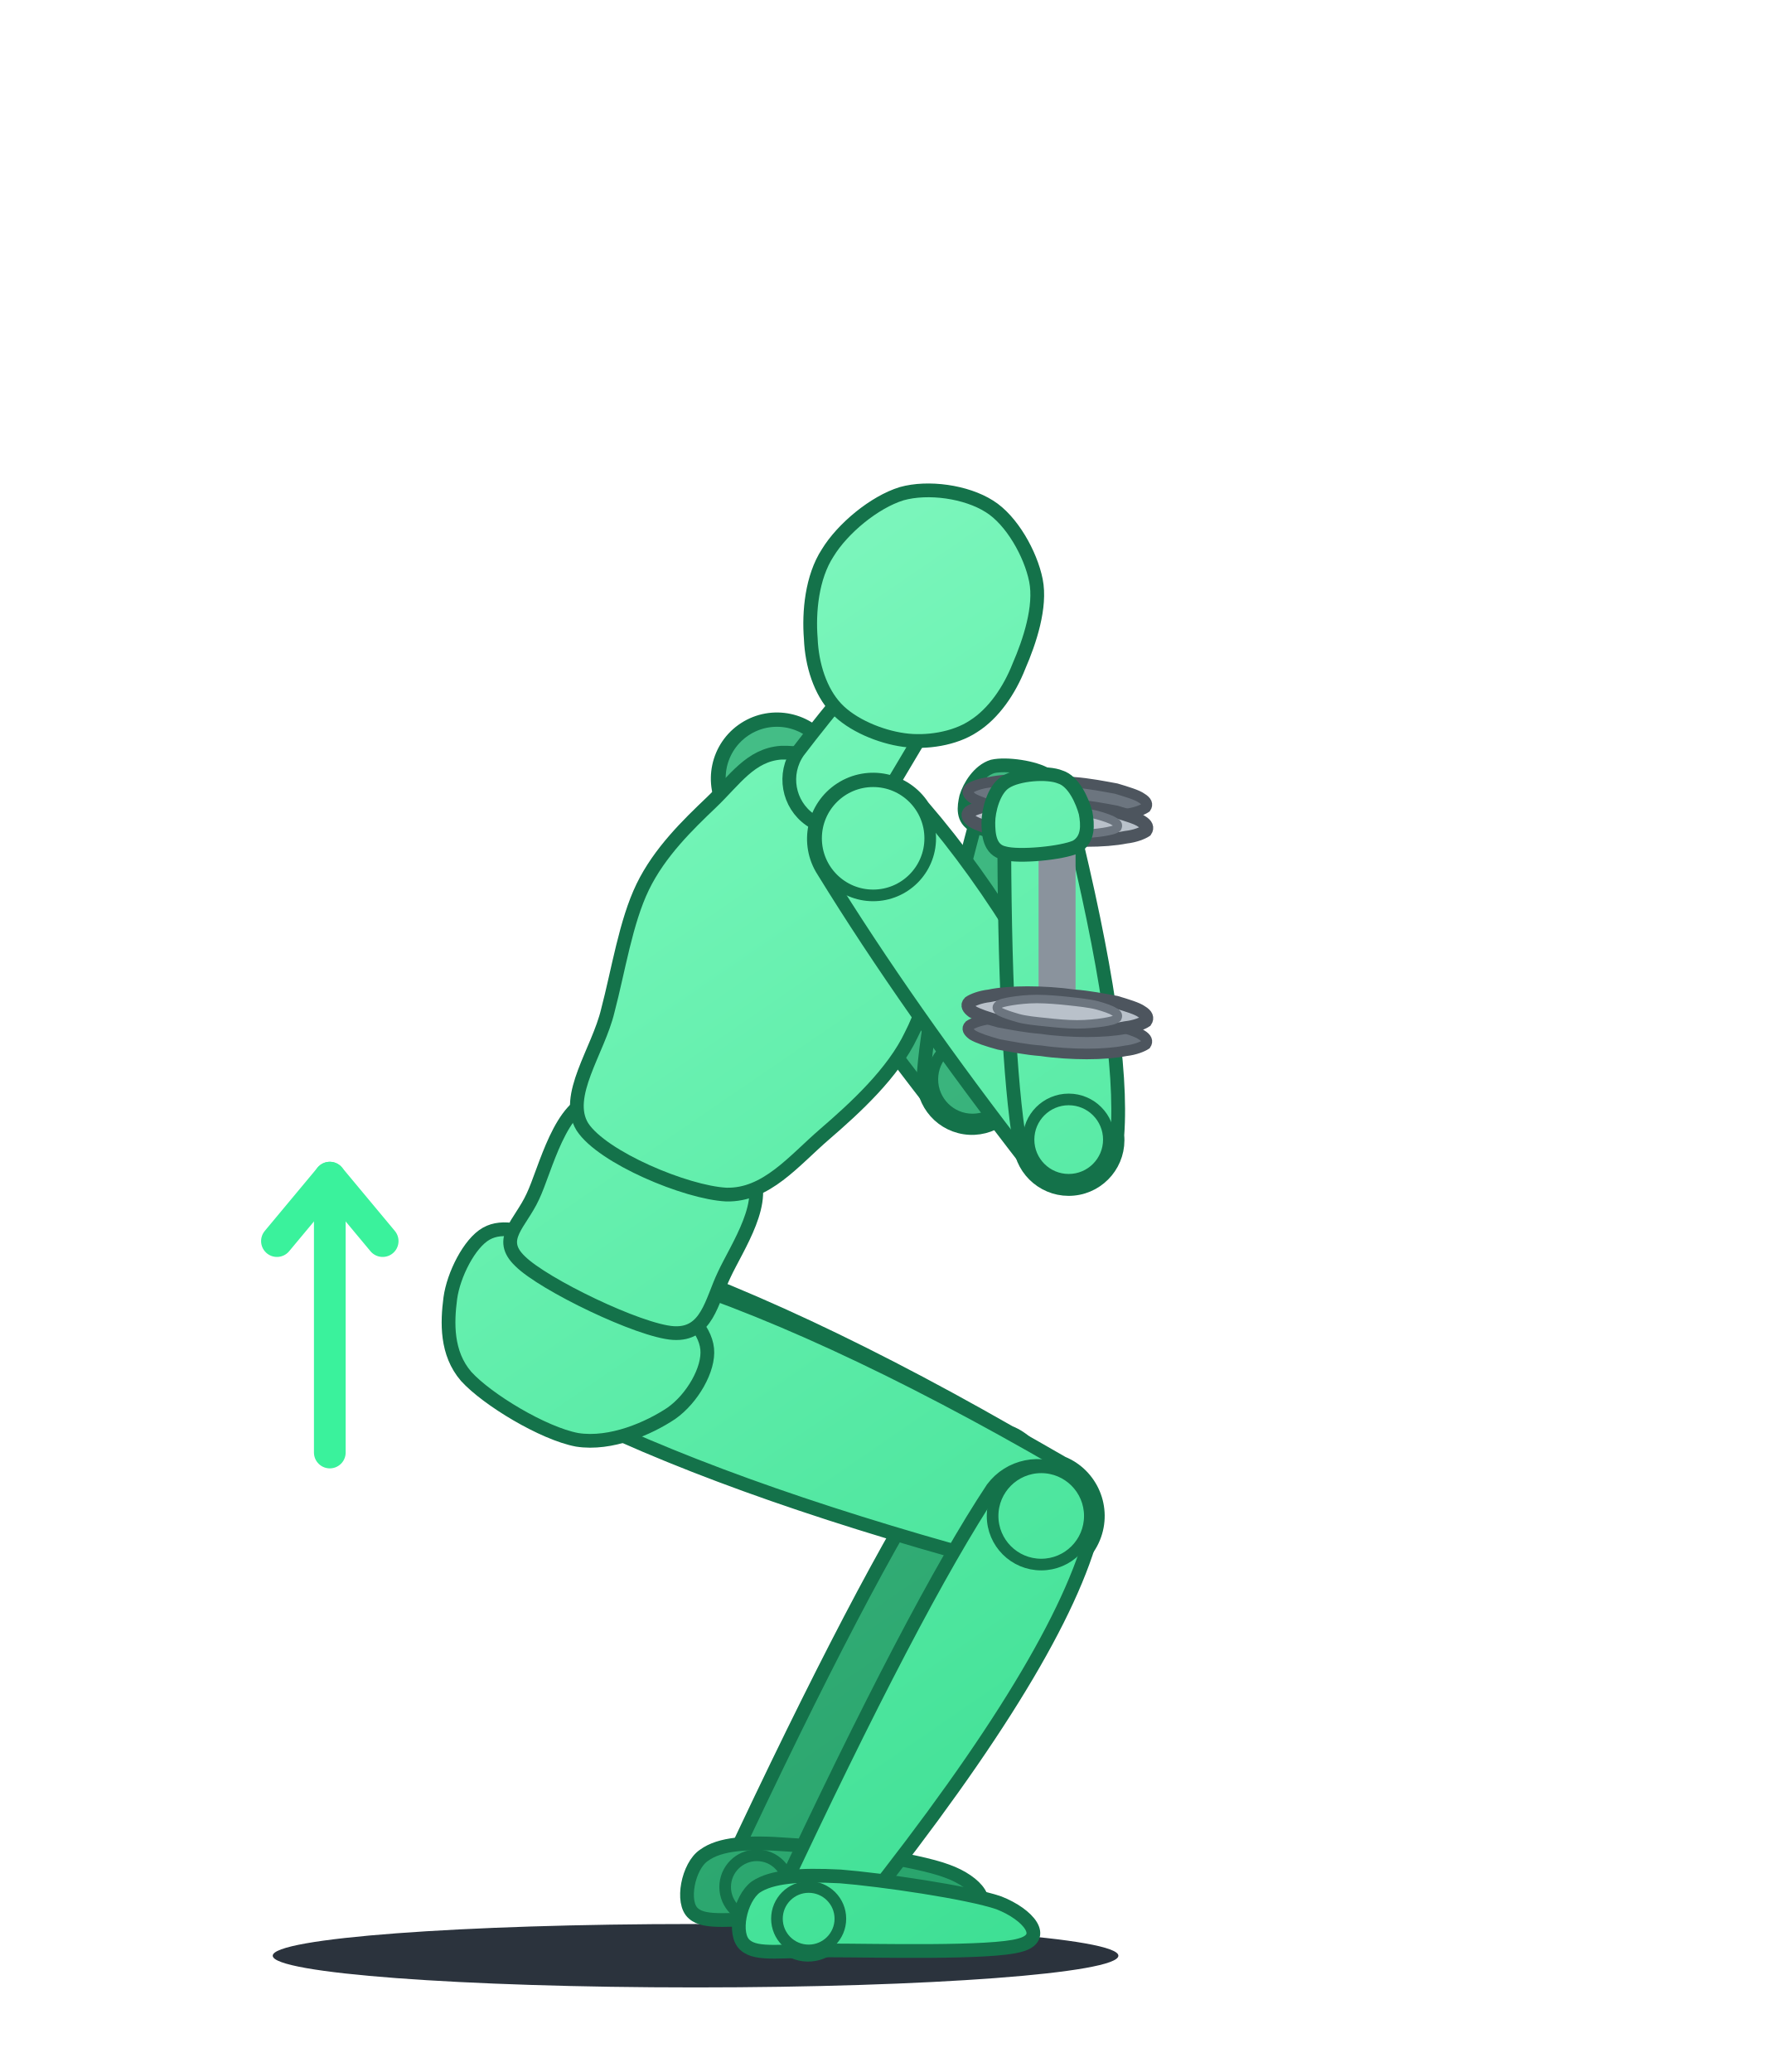
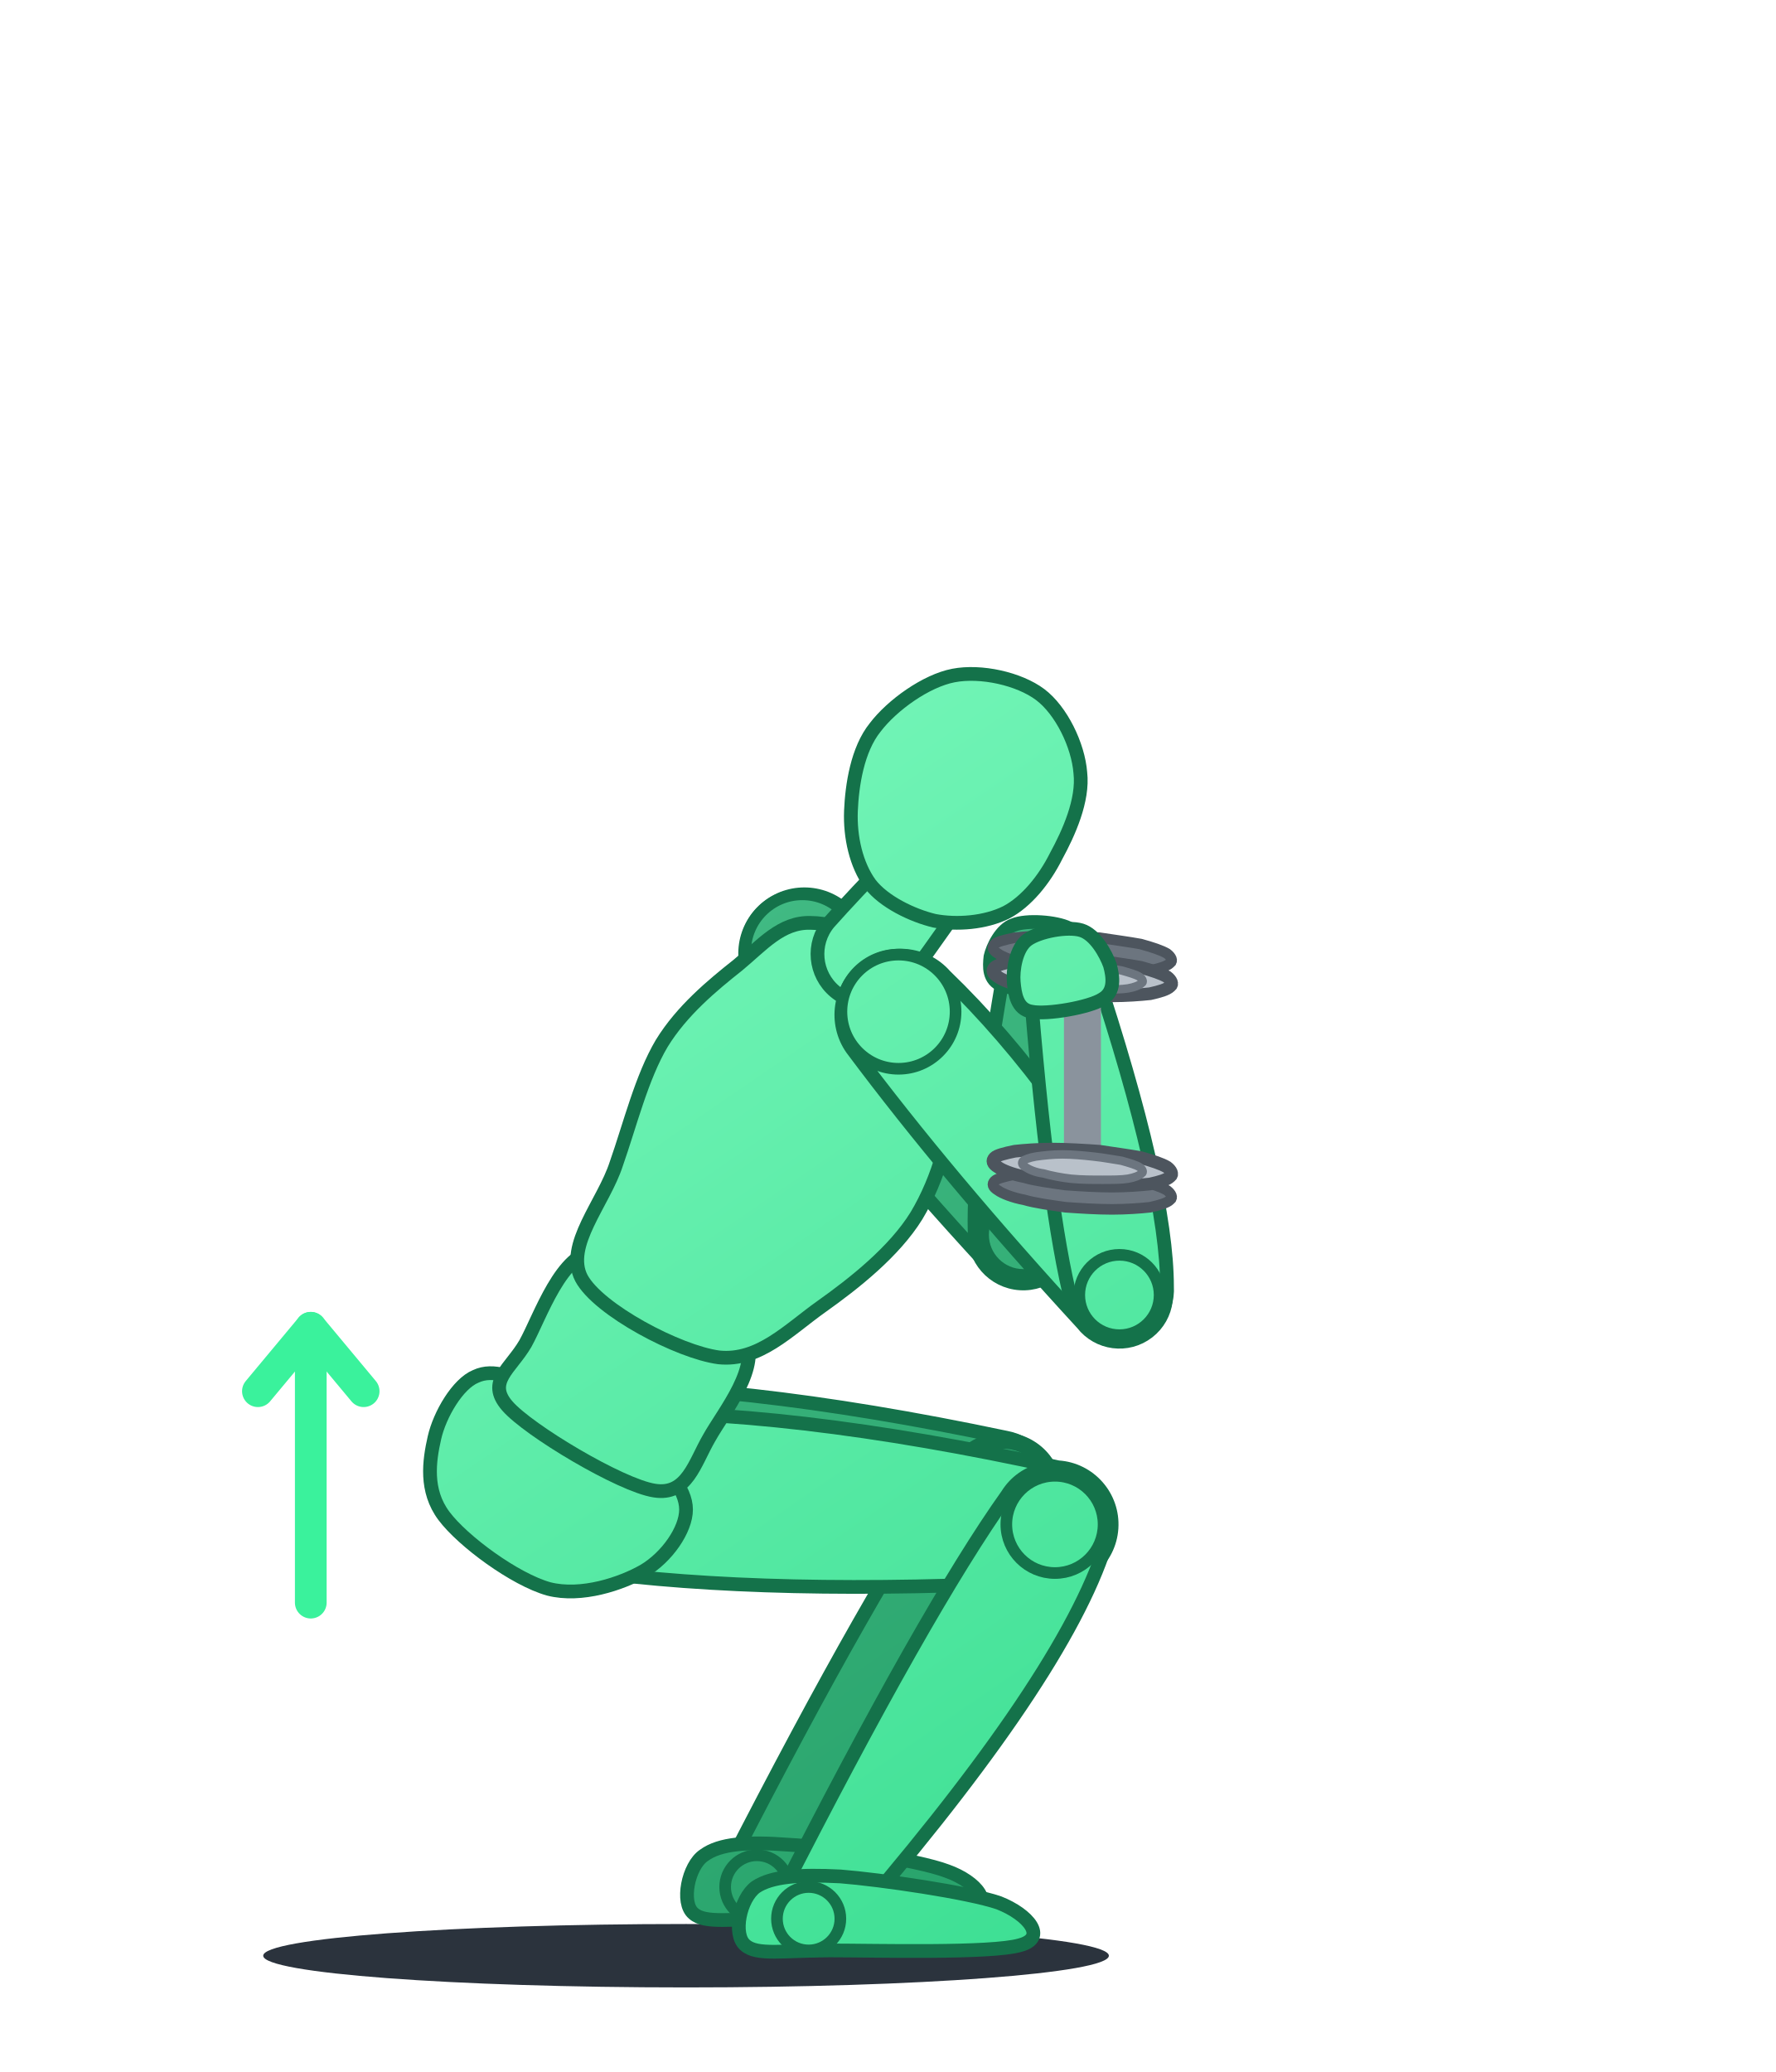
<svg xmlns="http://www.w3.org/2000/svg" class="guide-figure" viewBox="44 40 168 196" role="img" aria-label="Dumbbell goblet squat, Bottom: Stop at a depth you can control with your whole foot on the floor and the dumbbell close to your chest.">
  <defs>
    <linearGradient id="goblet-squat-bottom-mint" gradientUnits="userSpaceOnUse" x1="44" y1="40" x2="178.4" y2="236">
      <stop offset="0" stop-color="#b4ffdc" />
      <stop offset="0.45" stop-color="#6ef3b4" />
      <stop offset="1" stop-color="#2fd98a" />
    </linearGradient>
    <linearGradient id="goblet-squat-bottom-far" gradientUnits="userSpaceOnUse" x1="44" y1="40" x2="178.4" y2="236">
      <stop offset="0" stop-color="#5fd6a0" />
      <stop offset="1" stop-color="#1e9a62" />
    </linearGradient>
  </defs>
-   <ellipse class="g-ground" cx="109.8" cy="225" rx="40" ry="3" fill="#2b333d" />
-   <path class="g-body" d="M94.1 170.4 Q110 178.1 135.6 185.2 A5.2 5.2 0 0 0 139.5 175.5 Q116.4 162.3 99.4 157.4 A7 7 0 0 0 94.1 170.4 Z" fill="url(#goblet-squat-bottom-far)" stroke="#14724a" stroke-width="1.3" stroke-linejoin="round" />
-   <path class="g-body" d="M133.2 177.9 Q125.9 188.9 112.8 216.9 A3.2 3.2 0 0 0 118.3 220.1 Q137.9 195.8 141.9 182.9 A5 5 0 0 0 133.2 177.9 Z" fill="url(#goblet-squat-bottom-far)" stroke="#14724a" stroke-width="1.3" stroke-linejoin="round" />
+   <ellipse class="g-ground" cx="108.9" cy="225" rx="40" ry="3" fill="#2b333d" />
+   <path class="g-body" d="M94.5 185.1 Q112 187.5 138.5 186.3 A5.2 5.2 0 0 0 139.2 176 Q113.1 170.5 95.5 171.1 A7 7 0 0 0 94.5 185.1 Z" fill="url(#goblet-squat-bottom-far)" stroke="#14724a" stroke-width="1.3" stroke-linejoin="round" />
+   <path class="g-body" d="M134.6 178.5 Q126.9 189.3 112.8 216.8 A3.2 3.2 0 0 0 118.3 220.2 Q138.7 196.6 143.1 183.8 A5 5 0 0 0 134.6 178.5 Z" fill="url(#goblet-squat-bottom-far)" stroke="#14724a" stroke-width="1.3" stroke-linejoin="round" />
  <path class="g-body" d="M110.6 215.5 C112.1 214.4 114.7 214.2 118.6 214.5 C122.4 214.7 130.7 215.9 133.6 217 C136.4 218 138.2 220.2 135.6 221 C132.9 221.7 121.9 221.5 117.6 221.5 C113.2 221.5 110.7 222 109.6 221 C108.4 220 109.1 216.5 110.6 215.5 Z" fill="url(#goblet-squat-bottom-far)" stroke="#14724a" stroke-width="1.3" stroke-linejoin="round" />
  <circle class="g-joint" cx="115.6" cy="218.5" r="3" fill="url(#goblet-squat-bottom-far)" stroke="#14724a" stroke-width="1.1" />
-   <circle class="g-joint" cx="137.6" cy="180.4" r="4.6" fill="url(#goblet-squat-bottom-far)" stroke="#14724a" stroke-width="1.1" />
-   <path class="g-body" d="M112.8 116.7 Q120.8 129.7 132.3 144.5 A4.4 4.4 0 0 0 139.7 139.7 Q132.3 122.2 122.2 110.6 A5.6 5.6 0 0 0 112.8 116.7 Z" fill="url(#goblet-squat-bottom-far)" stroke="#14724a" stroke-width="1.3" stroke-linejoin="round" />
-   <circle class="g-joint" cx="117.5" cy="113.6" r="5.4" fill="url(#goblet-squat-bottom-far)" stroke="#14724a" stroke-width="1.1" />
-   <path class="g-body" d="M140.5 142.8 Q143.4 135.2 143.1 116.5 A3.1 3.1 0 0 0 136.9 115.6 Q132 133.5 131.4 141.4 A4.6 4.6 0 0 0 140.5 142.8 Z" fill="url(#goblet-squat-bottom-far)" stroke="#14724a" stroke-width="1.3" stroke-linejoin="round" />
-   <circle class="g-joint" cx="136" cy="142.1" r="3.8" fill="url(#goblet-squat-bottom-far)" stroke="#14724a" stroke-width="1.1" />
-   <path class="g-body" d="M144.5 116.7 C144.5 115.8 144.1 114 143 113.3 C141.9 112.6 139.2 112.2 137.9 112.5 C136.6 112.9 135.7 114.4 135.4 115.4 C135.2 116.3 135 117.5 136.2 118.1 C137.5 118.8 141.6 119.4 142.9 119.2 C144.3 118.9 144.5 117.7 144.5 116.7 Z" fill="url(#goblet-squat-bottom-far)" stroke="#14724a" stroke-width="1.3" stroke-linejoin="round" />
-   <path class="g-body" d="M98.8 173.9 Q114.7 181.6 140.4 188.4 A5.4 5.4 0 0 0 144.5 178.4 Q121.4 165 104.5 160 A7.5 7.5 0 0 0 98.8 173.9 Z" fill="url(#goblet-squat-bottom-mint)" stroke="#14724a" stroke-width="1.3" stroke-linejoin="round" />
-   <path class="g-body" d="M137.9 180.8 Q130.6 191.8 117.5 219.8 A3.4 3.4 0 0 0 123.4 223.2 Q143 199 147 186.1 A5.3 5.3 0 0 0 137.9 180.8 Z" fill="url(#goblet-squat-bottom-mint)" stroke="#14724a" stroke-width="1.3" stroke-linejoin="round" />
+   <circle class="g-joint" cx="138.9" cy="181.1" r="4.6" fill="url(#goblet-squat-bottom-far)" stroke="#14724a" stroke-width="1.1" />
+   <path class="g-body" d="M115.5 133.4 Q124.6 145.7 137.3 159.5 A4.4 4.4 0 0 0 144.3 154.1 Q135.4 137.3 124.3 126.5 A5.6 5.6 0 0 0 115.5 133.4 Z" fill="url(#goblet-squat-bottom-far)" stroke="#14724a" stroke-width="1.3" stroke-linejoin="round" />
+   <circle class="g-joint" cx="119.9" cy="130" r="5.4" fill="url(#goblet-squat-bottom-far)" stroke="#14724a" stroke-width="1.1" />
+   <path class="g-body" d="M145.4 157.1 Q147.5 149.3 145.4 130.9 A3.1 3.1 0 0 0 139.2 130.6 Q136 148.7 136.2 156.5 A4.6 4.6 0 0 0 145.4 157.1 Z" fill="url(#goblet-squat-bottom-far)" stroke="#14724a" stroke-width="1.3" stroke-linejoin="round" />
+   <circle class="g-joint" cx="140.8" cy="156.8" r="3.8" fill="url(#goblet-squat-bottom-far)" stroke="#14724a" stroke-width="1.1" />
+   <path class="g-body" d="M146.9 131 C146.8 130.1 146.3 128.4 145.1 127.8 C143.9 127.2 141.1 127 139.9 127.5 C138.7 127.9 137.9 129.6 137.7 130.5 C137.6 131.4 137.5 132.7 138.8 133.2 C140.1 133.7 144.2 133.9 145.6 133.6 C146.9 133.2 147 132 146.9 131 Z" fill="url(#goblet-squat-bottom-far)" stroke="#14724a" stroke-width="1.3" stroke-linejoin="round" />
+   <path class="g-body" d="M99.4 188.6 Q116.8 191 143.4 189.6 A5.4 5.4 0 0 0 144.1 178.8 Q118.1 173.1 100.4 173.7 A7.5 7.5 0 0 0 99.4 188.6 Z" fill="url(#goblet-squat-bottom-mint)" stroke="#14724a" stroke-width="1.3" stroke-linejoin="round" />
+   <path class="g-body" d="M139.3 181.4 Q131.6 192.2 117.6 219.7 A3.4 3.4 0 0 0 123.3 223.3 Q143.8 199.8 148.3 187 A5.3 5.3 0 0 0 139.3 181.4 Z" fill="url(#goblet-squat-bottom-mint)" stroke="#14724a" stroke-width="1.3" stroke-linejoin="round" />
  <path class="g-body" d="M115.5 218.5 C117 217.5 119.6 217.3 123.5 217.5 C127.3 217.8 135.6 219 138.5 220 C141.3 221.1 143.1 223.3 140.5 224 C137.8 224.8 126.8 224.5 122.5 224.5 C118.1 224.5 115.6 225 114.5 224 C113.3 223 114 219.6 115.5 218.5 Z" fill="url(#goblet-squat-bottom-mint)" stroke="#14724a" stroke-width="1.3" stroke-linejoin="round" />
  <circle class="g-joint" cx="120.5" cy="221.5" r="3" fill="url(#goblet-squat-bottom-mint)" stroke="#14724a" stroke-width="1.1" />
-   <circle class="g-joint" cx="142.5" cy="183.4" r="4.6" fill="url(#goblet-squat-bottom-mint)" stroke="#14724a" stroke-width="1.1" />
-   <path class="g-body" d="M90 156.7 C88.4 157.6 86.9 160.6 86.6 162.8 C86.3 165.1 86.2 168 88.1 170.2 C90.1 172.4 95.4 175.6 98.6 176.2 C101.8 176.7 105.4 175.1 107.5 173.7 C109.5 172.3 111.1 169.5 110.9 167.6 C110.7 165.6 108.7 163.8 106.3 162.1 C103.8 160.4 99 158.3 96.3 157.4 C93.6 156.5 91.6 155.8 90 156.7 Z" fill="url(#goblet-squat-bottom-mint)" stroke="#14724a" stroke-width="1.3" stroke-linejoin="round" />
-   <path class="g-body" d="M100.4 143.9 C97 144.3 95.6 150.7 94.4 153.2 C93.2 155.8 91 157.2 93.2 159.3 C95.4 161.5 104.5 165.9 107.7 166.1 C110.9 166.3 111.3 163.1 112.5 160.6 C113.7 158 116.9 153.4 114.9 150.7 C112.9 147.9 103.8 143.5 100.4 143.9 Z" fill="url(#goblet-squat-bottom-mint)" stroke="#14724a" stroke-width="1.3" stroke-linejoin="round" />
-   <path class="g-body" d="M111.3 115.9 C109.1 118 106.4 120.6 104.8 123.9 C103.2 127.2 102.5 131.8 101.5 135.6 C100.6 139.4 97.3 143.7 99.1 146.6 C101 149.5 108.9 152.8 112.7 153 C116.5 153.1 119.1 149.8 122 147.3 C124.9 144.8 128.5 141.5 130.2 137.9 C132 134.4 132.9 129.6 132.6 125.8 C132.2 122 130.7 117.4 128.2 115 C125.8 112.5 120.7 111.1 117.9 111.2 C115 111.4 113.5 113.8 111.3 115.9 Z" fill="url(#goblet-squat-bottom-mint)" stroke="#14724a" stroke-width="1.3" stroke-linejoin="round" />
-   <path class="g-body" d="M127.1 116.4 Q129 113.2 131.8 108.5 A4 4 0 0 0 125.2 104 Q121.7 108.2 119.5 111.1 A4.6 4.6 0 0 0 127.1 116.4 Z" fill="url(#goblet-squat-bottom-mint)" stroke="#14724a" stroke-width="1.3" stroke-linejoin="round" />
-   <path class="g-body" d="M120.7 100.4 C120.5 97.9 120.8 94.6 122.3 92.3 C123.7 90 126.7 87.5 129.3 86.7 C131.8 86 135.4 86.5 137.6 87.9 C139.7 89.2 141.5 92.4 142 94.9 C142.5 97.4 141.4 100.7 140.4 103 C139.5 105.3 138 107.5 136.1 108.7 C134.3 109.9 131.6 110.3 129.5 110 C127.3 109.7 124.6 108.6 123.1 107 C121.6 105.4 120.8 102.9 120.7 100.4 Z" fill="url(#goblet-squat-bottom-mint)" stroke="#14724a" stroke-width="1.3" stroke-linejoin="round" />
-   <path class="g-body" d="M121.9 122.4 Q129.9 135.4 141.4 150.2 A4.4 4.4 0 0 0 148.8 145.4 Q141.4 128 131.3 116.3 A5.6 5.6 0 0 0 121.9 122.4 Z" fill="url(#goblet-squat-bottom-mint)" stroke="#14724a" stroke-width="1.3" stroke-linejoin="round" />
-   <circle class="g-joint" cx="126.6" cy="119.3" r="5.4" fill="url(#goblet-squat-bottom-mint)" stroke="#14724a" stroke-width="1.1" />
-   <path class="g-body" d="M149.7 147.4 Q150.4 138.1 145.2 117.1 A3.1 3.1 0 0 0 139 117.7 Q139 139.2 140.5 148.3 A4.6 4.6 0 0 0 149.7 147.4 Z" fill="url(#goblet-squat-bottom-mint)" stroke="#14724a" stroke-width="1.3" stroke-linejoin="round" />
-   <circle class="g-joint" cx="145.1" cy="147.8" r="3.8" fill="url(#goblet-squat-bottom-mint)" stroke="#14724a" stroke-width="1.1" />
+   <circle class="g-joint" cx="143.8" cy="184.2" r="4.6" fill="url(#goblet-squat-bottom-mint)" stroke="#14724a" stroke-width="1.1" />
+   <path class="g-body" d="M89 170.2 C87.3 170.9 85.6 173.8 85.1 176 C84.6 178.2 84.2 181 86 183.4 C87.8 185.8 92.7 189.4 95.9 190.3 C99 191.1 102.8 189.8 104.9 188.6 C107.1 187.3 108.9 184.7 108.9 182.8 C108.9 180.8 107 178.8 104.8 176.9 C102.5 175 97.8 172.5 95.2 171.4 C92.6 170.3 90.7 169.4 89 170.2 Z" fill="url(#goblet-squat-bottom-mint)" stroke="#14724a" stroke-width="1.3" stroke-linejoin="round" />
+   <path class="g-body" d="M100.5 158.3 C97.1 158.4 95.1 164.6 93.7 167.1 C92.3 169.5 90 170.7 92 173 C94 175.3 102.7 180.5 105.9 181 C109 181.5 109.7 178.4 111.1 176 C112.5 173.5 116.1 169.2 114.4 166.3 C112.6 163.4 103.9 158.2 100.5 158.3 Z" fill="url(#goblet-squat-bottom-mint)" stroke="#14724a" stroke-width="1.3" stroke-linejoin="round" />
+   <path class="g-body" d="M113.8 131.3 C111.4 133.2 108.5 135.6 106.6 138.7 C104.7 141.9 103.6 146.4 102.3 150.1 C101.1 153.8 97.4 157.8 99 160.9 C100.6 163.9 108.2 167.9 112 168.4 C115.8 168.8 118.6 165.8 121.7 163.6 C124.8 161.4 128.6 158.4 130.7 155 C132.8 151.5 134.1 146.9 134.1 143.1 C134.1 139.2 133 134.5 130.8 131.9 C128.5 129.3 123.6 127.3 120.7 127.3 C117.9 127.2 116.1 129.4 113.8 131.3 Z" fill="url(#goblet-squat-bottom-mint)" stroke="#14724a" stroke-width="1.3" stroke-linejoin="round" />
+   <path class="g-body" d="M129.5 133.2 Q131.7 130.2 134.8 125.8 A4 4 0 0 0 128.6 120.7 Q124.8 124.6 122.4 127.3 A4.6 4.6 0 0 0 129.5 133.2 Z" fill="url(#goblet-squat-bottom-mint)" stroke="#14724a" stroke-width="1.3" stroke-linejoin="round" />
+   <path class="g-body" d="M124.5 116.7 C124.6 114.3 125.1 110.9 126.8 108.8 C128.4 106.7 131.6 104.4 134.2 103.9 C136.8 103.4 140.4 104.2 142.4 105.7 C144.4 107.2 146 110.5 146.2 113.1 C146.5 115.7 145.1 118.8 143.9 121 C142.8 123.2 141.1 125.3 139.2 126.3 C137.2 127.3 134.5 127.5 132.4 127.1 C130.3 126.6 127.6 125.3 126.3 123.6 C125 121.8 124.4 119.2 124.5 116.7 Z" fill="url(#goblet-squat-bottom-mint)" stroke="#14724a" stroke-width="1.3" stroke-linejoin="round" />
+   <path class="g-body" d="M124.6 139.2 Q133.7 151.4 146.4 165.2 A4.4 4.4 0 0 0 153.4 159.8 Q144.5 143 133.4 132.3 A5.6 5.6 0 0 0 124.6 139.2 Z" fill="url(#goblet-squat-bottom-mint)" stroke="#14724a" stroke-width="1.3" stroke-linejoin="round" />
+   <circle class="g-joint" cx="129" cy="135.7" r="5.4" fill="url(#goblet-squat-bottom-mint)" stroke="#14724a" stroke-width="1.1" />
+   <path class="g-body" d="M154.4 161.7 Q154.4 152.3 147.5 131.5 A3.1 3.1 0 0 0 141.4 132.6 Q143.1 154.3 145.4 163.3 A4.6 4.6 0 0 0 154.4 161.7 Z" fill="url(#goblet-squat-bottom-mint)" stroke="#14724a" stroke-width="1.3" stroke-linejoin="round" />
+   <circle class="g-joint" cx="149.9" cy="162.5" r="3.8" fill="url(#goblet-squat-bottom-mint)" stroke="#14724a" stroke-width="1.1" />
  <g class="g-dumbbell">
-     <path class="g-metal" d="M141.2 113.7 C139.9 113.7 138.5 113.8 137.6 114 C136.7 114.1 136 114.4 135.7 114.6 C135.4 114.9 135.6 115.2 136 115.5 C136.5 115.8 137.4 116.1 138.5 116.4 C139.6 116.6 141.1 116.9 142.5 117 C143.8 117.2 145.5 117.3 146.8 117.3 C148.2 117.3 149.5 117.2 150.5 117 C151.4 116.9 152.1 116.6 152.4 116.4 C152.6 116.1 152.5 115.8 152 115.5 C151.6 115.2 150.6 114.9 149.6 114.6 C148.5 114.4 147 114.1 145.6 114 C144.2 113.8 142.6 113.7 141.2 113.7 Z" fill="#6c757f" stroke="#4d555e" stroke-width="1" />
-     <path class="g-metal" d="M141.2 115.9 C139.9 115.9 138.5 116 137.6 116.2 C136.7 116.3 136 116.6 135.7 116.8 C135.4 117.1 135.6 117.4 136 117.7 C136.5 118 137.4 118.3 138.5 118.6 C139.6 118.8 141.1 119.1 142.5 119.2 C143.8 119.4 145.5 119.5 146.8 119.5 C148.2 119.5 149.5 119.4 150.5 119.2 C151.4 119.1 152.1 118.8 152.4 118.6 C152.6 118.3 152.5 118 152 117.7 C151.6 117.4 150.6 117.1 149.6 116.8 C148.5 116.6 147 116.3 145.6 116.2 C144.2 116 142.6 115.9 141.2 115.9 Z" fill="#b9c1ca" stroke="#4d555e" stroke-width="1.2" />
-     <path d="M142.1 116.5 C141.2 116.5 140.3 116.6 139.7 116.7 C139.1 116.8 138.6 116.9 138.4 117.1 C138.2 117.3 138.3 117.5 138.6 117.7 C139 117.9 139.6 118.1 140.3 118.3 C141 118.5 142 118.6 143 118.7 C143.9 118.8 145 118.9 145.9 118.9 C146.8 118.9 147.8 118.8 148.4 118.7 C149 118.6 149.5 118.5 149.7 118.3 C149.8 118.1 149.8 117.9 149.4 117.7 C149.1 117.5 148.5 117.3 147.8 117.1 C147 116.9 146 116.8 145.1 116.7 C144.2 116.6 143 116.5 142.1 116.5 Z" fill="none" stroke="#6c757f" stroke-width="0.8" />
-     <line class="g-handle" x1="144" y1="117.7" x2="144" y2="135.7" stroke="#8a939d" stroke-width="3.5" stroke-linecap="round" />
-     <path class="g-metal" d="M141.2 136.1 C139.9 136.1 138.5 136.2 137.6 136.4 C136.7 136.5 136 136.8 135.7 137 C135.4 137.3 135.6 137.6 136 137.9 C136.5 138.2 137.4 138.5 138.5 138.8 C139.6 139 141.1 139.3 142.5 139.4 C143.8 139.6 145.5 139.7 146.8 139.7 C148.2 139.7 149.5 139.6 150.5 139.4 C151.4 139.3 152.1 139 152.4 138.8 C152.6 138.5 152.5 138.2 152 137.9 C151.6 137.6 150.6 137.3 149.6 137 C148.5 136.8 147 136.5 145.6 136.4 C144.2 136.2 142.6 136.1 141.2 136.1 Z" fill="#6c757f" stroke="#4d555e" stroke-width="1" />
-     <path class="g-metal" d="M141.2 133.9 C139.9 133.9 138.5 134 137.6 134.2 C136.7 134.3 136 134.6 135.7 134.8 C135.4 135.1 135.6 135.4 136 135.7 C136.5 136 137.4 136.3 138.5 136.6 C139.6 136.8 141.1 137.1 142.5 137.2 C143.8 137.4 145.5 137.5 146.8 137.5 C148.2 137.5 149.5 137.4 150.5 137.2 C151.4 137.1 152.1 136.8 152.4 136.6 C152.6 136.3 152.5 136 152 135.7 C151.6 135.4 150.6 135.1 149.6 134.8 C148.5 134.6 147 134.3 145.6 134.2 C144.2 134 142.6 133.9 141.2 133.9 Z" fill="#b9c1ca" stroke="#4d555e" stroke-width="1.2" />
-     <path d="M142.1 134.5 C141.2 134.5 140.3 134.6 139.7 134.7 C139.1 134.8 138.6 134.9 138.4 135.1 C138.2 135.3 138.3 135.5 138.6 135.7 C139 135.9 139.6 136.1 140.3 136.3 C141 136.5 142 136.6 143 136.7 C143.9 136.8 145 136.9 145.9 136.9 C146.8 136.9 147.8 136.8 148.4 136.7 C149 136.6 149.5 136.5 149.7 136.3 C149.8 136.1 149.8 135.9 149.4 135.7 C149.1 135.5 148.5 135.3 147.8 135.1 C147 134.9 146 134.8 145.1 134.7 C144.2 134.6 143 134.5 142.1 134.5 Z" fill="none" stroke="#6c757f" stroke-width="0.8" />
+     <path class="g-metal" d="M143.6 128.5 C142.2 128.5 140.9 128.6 140 128.7 C139 128.9 138.3 129.1 138.1 129.3 C137.8 129.6 137.9 129.9 138.4 130.2 C138.8 130.5 139.8 130.9 140.9 131.1 C141.9 131.4 143.4 131.6 144.8 131.8 C146.2 131.9 147.8 132 149.2 132 C150.5 132 151.9 131.9 152.8 131.8 C153.7 131.6 154.4 131.4 154.7 131.1 C155 130.9 154.8 130.5 154.4 130.2 C153.9 129.9 153 129.6 151.9 129.3 C150.8 129.1 149.3 128.9 148 128.7 C146.6 128.6 144.9 128.5 143.6 128.5 Z" fill="#6c757f" stroke="#4d555e" stroke-width="1" />
+     <path class="g-metal" d="M143.6 130.7 C142.2 130.7 140.9 130.8 140 130.9 C139 131.1 138.3 131.3 138.1 131.5 C137.8 131.8 137.9 132.1 138.4 132.4 C138.8 132.7 139.8 133.1 140.9 133.3 C141.9 133.6 143.4 133.8 144.8 134 C146.2 134.1 147.8 134.2 149.2 134.2 C150.5 134.2 151.9 134.1 152.8 134 C153.7 133.8 154.4 133.6 154.7 133.3 C155 133.1 154.8 132.7 154.4 132.4 C153.9 132.1 153 131.8 151.9 131.5 C150.8 131.3 149.3 131.1 148 130.9 C146.6 130.8 144.9 130.7 143.6 130.7 Z" fill="#b9c1ca" stroke="#4d555e" stroke-width="1.2" />
+     <path d="M144.5 131.2 C143.6 131.2 142.7 131.3 142 131.4 C141.4 131.5 140.9 131.7 140.8 131.8 C140.6 132 140.7 132.2 141 132.4 C141.3 132.6 141.9 132.9 142.7 133 C143.4 133.2 144.4 133.4 145.3 133.5 C146.3 133.6 147.4 133.6 148.3 133.6 C149.2 133.6 150.1 133.6 150.7 133.5 C151.3 133.4 151.8 133.2 152 133 C152.2 132.9 152.1 132.6 151.8 132.4 C151.5 132.2 150.8 132 150.1 131.8 C149.4 131.7 148.4 131.5 147.4 131.4 C146.5 131.3 145.4 131.2 144.5 131.2 Z" fill="none" stroke="#6c757f" stroke-width="0.8" />
+     <line class="g-handle" x1="146.4" y1="132.4" x2="146.4" y2="150.4" stroke="#8a939d" stroke-width="3.5" stroke-linecap="round" />
+     <path class="g-metal" d="M143.6 150.9 C142.2 150.9 140.9 151 140 151.1 C139 151.3 138.3 151.5 138.1 151.7 C137.8 152 137.9 152.3 138.4 152.6 C138.8 152.9 139.8 153.3 140.9 153.5 C141.9 153.8 143.4 154 144.8 154.2 C146.2 154.3 147.8 154.4 149.2 154.4 C150.5 154.4 151.9 154.3 152.8 154.2 C153.7 154 154.4 153.8 154.7 153.5 C155 153.3 154.8 152.9 154.4 152.6 C153.9 152.3 153 152 151.9 151.7 C150.8 151.5 149.3 151.3 148 151.1 C146.6 151 144.9 150.9 143.6 150.9 Z" fill="#6c757f" stroke="#4d555e" stroke-width="1" />
+     <path class="g-metal" d="M143.6 148.7 C142.2 148.7 140.9 148.8 140 148.9 C139 149.1 138.3 149.3 138.1 149.5 C137.8 149.8 137.9 150.1 138.4 150.4 C138.8 150.7 139.8 151.1 140.9 151.3 C141.9 151.6 143.4 151.8 144.8 152 C146.2 152.1 147.8 152.2 149.2 152.2 C150.5 152.2 151.9 152.1 152.8 152 C153.7 151.8 154.4 151.6 154.7 151.3 C155 151.1 154.8 150.7 154.4 150.4 C153.9 150.1 153 149.8 151.9 149.5 C150.8 149.3 149.3 149.1 148 148.9 C146.6 148.8 144.9 148.7 143.6 148.7 Z" fill="#b9c1ca" stroke="#4d555e" stroke-width="1.2" />
+     <path d="M144.5 149.2 C143.6 149.2 142.7 149.3 142 149.4 C141.4 149.5 140.9 149.7 140.8 149.8 C140.6 150 140.7 150.2 141 150.4 C141.3 150.6 141.9 150.9 142.7 151 C143.4 151.2 144.4 151.4 145.3 151.5 C146.3 151.6 147.4 151.6 148.3 151.6 C149.2 151.6 150.1 151.6 150.7 151.5 C151.3 151.4 151.8 151.2 152 151 C152.2 150.9 152.1 150.6 151.8 150.4 C151.5 150.2 150.8 150 150.1 149.8 C149.4 149.7 148.4 149.5 147.4 149.4 C146.5 149.3 145.4 149.2 144.5 149.2 Z" fill="none" stroke="#6c757f" stroke-width="0.8" />
  </g>
-   <path class="g-body" d="M146.7 116.9 C146.4 115.8 145.6 113.9 144.3 113.5 C143.1 113 140.3 113.2 139.1 114 C138 114.7 137.5 116.7 137.5 117.8 C137.5 118.9 137.6 120.4 139 120.7 C140.4 121.1 144.5 120.7 145.8 120.1 C147 119.4 146.9 118 146.7 116.9 Z" fill="url(#goblet-squat-bottom-mint)" stroke="#14724a" stroke-width="1.3" stroke-linejoin="round" />
+   <path class="g-body" d="M149 131.3 C148.6 130.2 147.6 128.4 146.3 128 C145 127.6 142.3 128.1 141.2 128.9 C140.1 129.7 139.8 131.8 139.9 132.9 C140 134 140.2 135.5 141.6 135.7 C143 136 147.1 135.3 148.3 134.5 C149.5 133.8 149.3 132.4 149 131.3 Z" fill="url(#goblet-squat-bottom-mint)" stroke="#14724a" stroke-width="1.3" stroke-linejoin="round" />
  <g class="g-arrow" stroke="#3af29c">
-     <path d="M75.2 177.4 L75.2 151.4" fill="none" stroke-width="3" stroke-linecap="round" />
-     <path d="M70.2 157.4 L75.2 151.4 L80.2 157.4" fill="none" stroke-width="3" stroke-linecap="round" stroke-linejoin="round" />
+     <path d="M73.4 191.6 L73.4 165.6" fill="none" stroke-width="3" stroke-linecap="round" />
+     <path d="M68.4 171.6 L73.4 165.6 L78.4 171.6" fill="none" stroke-width="3" stroke-linecap="round" stroke-linejoin="round" />
  </g>
</svg>
